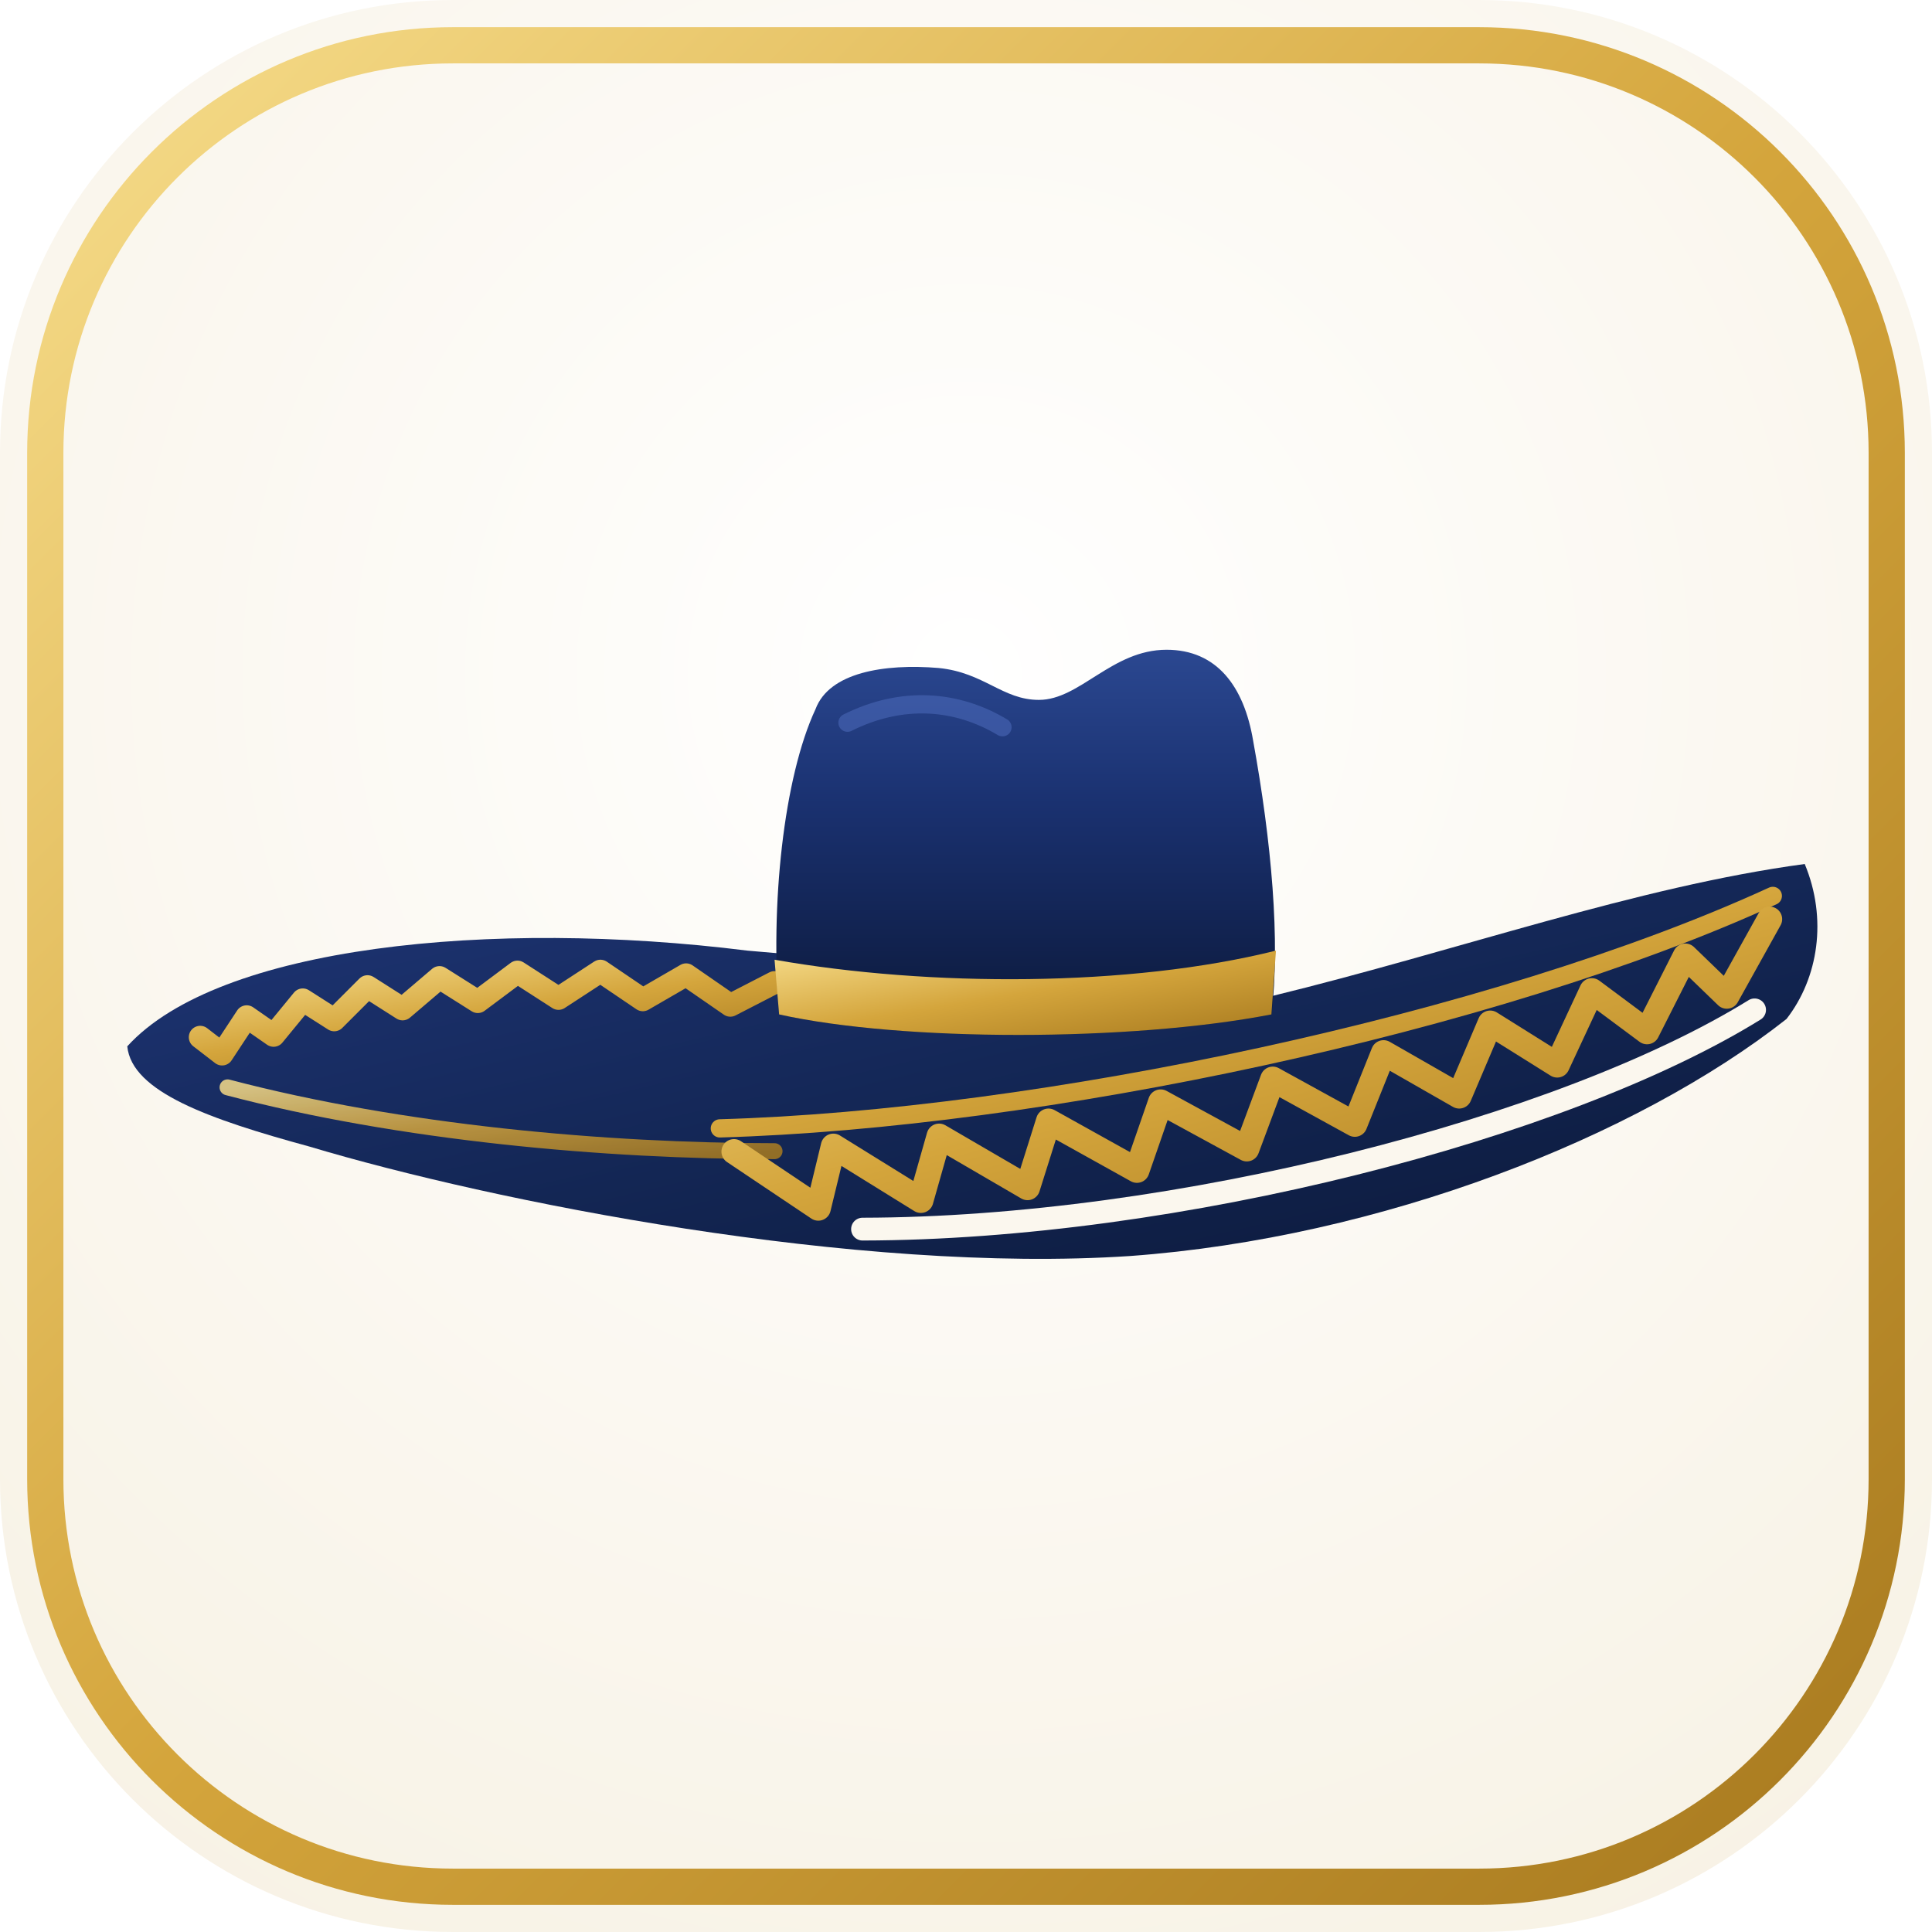
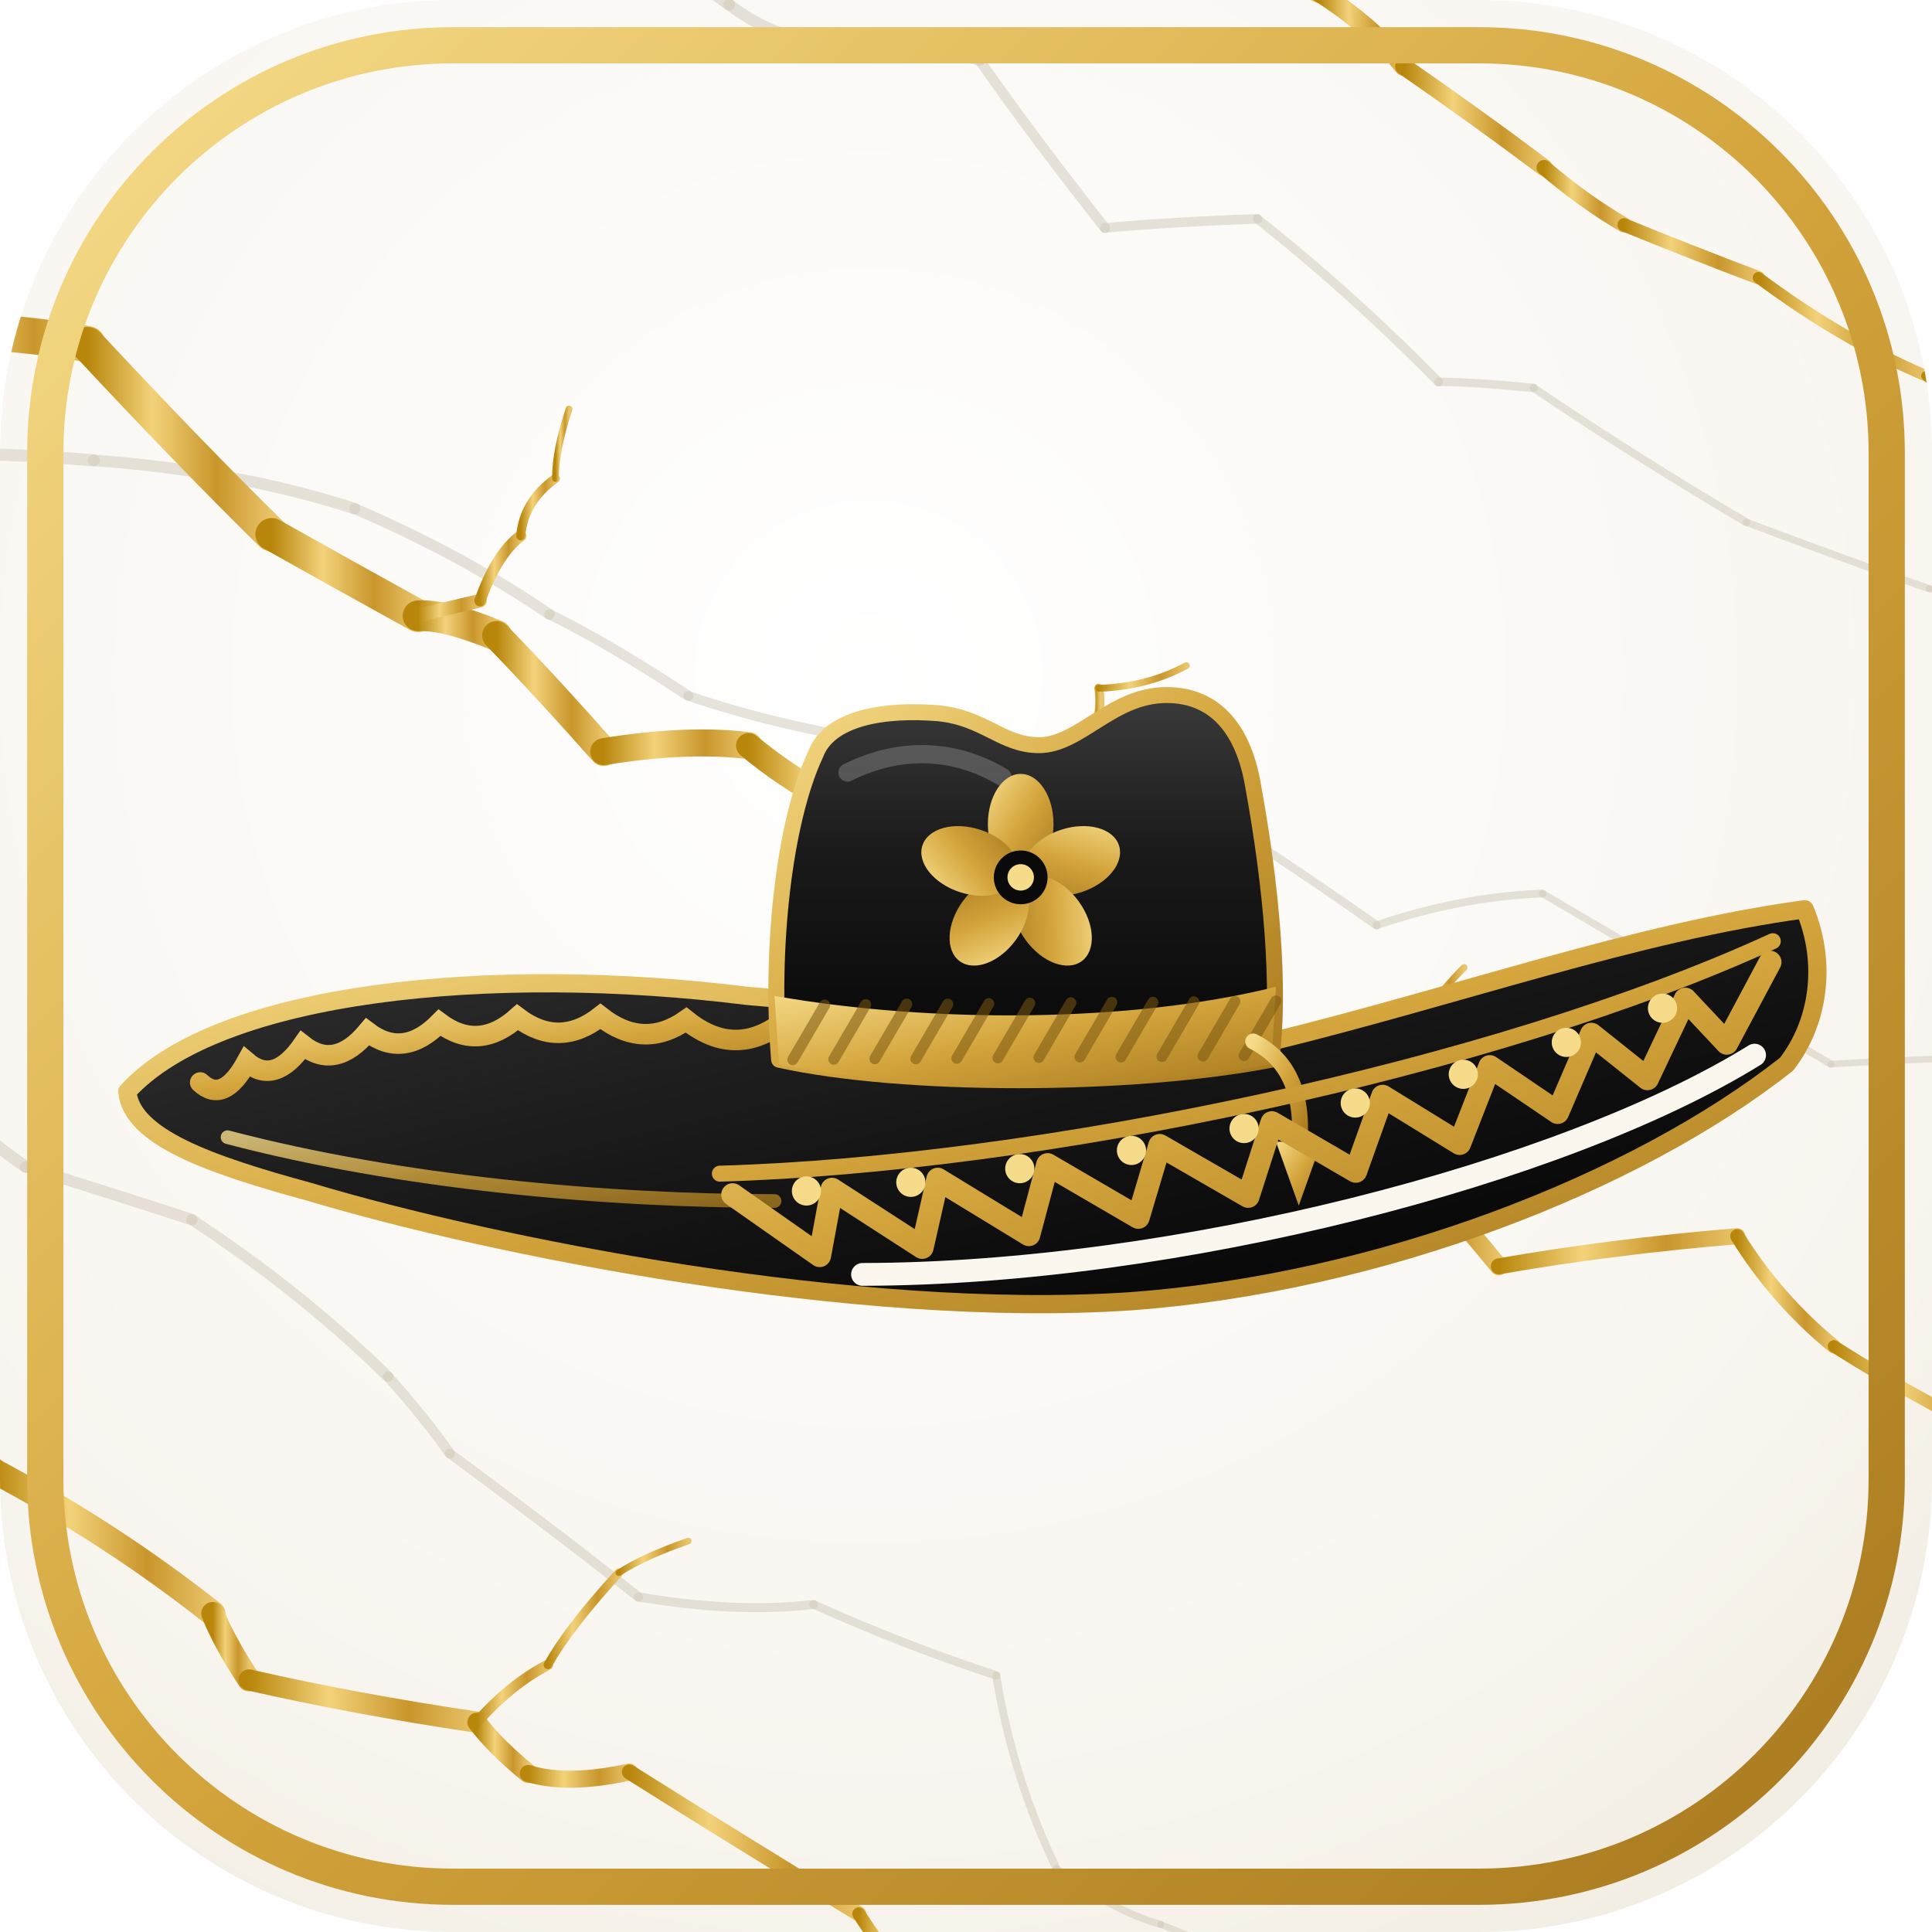
- <svg xmlns="http://www.w3.org/2000/svg" viewBox="0 0 128 128" role="img" aria-label="Bella's Música logo: a navy sombrero seen from the side, its wide brim curling up at both ends, with a gold band and gold zigzag on the brim">
+ <svg xmlns="http://www.w3.org/2000/svg" viewBox="0 0 128 128" role="img" aria-label="Bella's Fiestas logo: a black and gold sombrero on white marble with gold veins">
  <defs>
    <linearGradient id="gold" x1="0" y1="0" x2="1" y2="1">
      <stop offset="0" stop-color="#f6dc8a" />
      <stop offset=".5" stop-color="#d4a53c" />
      <stop offset="1" stop-color="#a87a1f" />
    </linearGradient>
-     <radialGradient id="bg" cx="50%" cy="35%" r="80%">
+     <linearGradient id="vein" x1="0" y1="0" x2="1" y2="0">
+       <stop offset="0" stop-color="#b8860b" />
+       <stop offset=".35" stop-color="#f3d27a" />
+       <stop offset=".7" stop-color="#c9962b" />
+       <stop offset="1" stop-color="#e9c46a" />
+     </linearGradient>
+     <radialGradient id="bg" cx="45%" cy="35%" r="85%">
      <stop offset="0" stop-color="#ffffff" />
-       <stop offset="1" stop-color="#f7f1e3" />
+       <stop offset=".7" stop-color="#f8f5ef" />
+       <stop offset="1" stop-color="#efe9dc" />
    </radialGradient>
    <linearGradient id="crown" x1="0" y1="0" x2="0" y2="1">
-       <stop offset="0" stop-color="#2b4891" />
-       <stop offset=".4" stop-color="#1a3170" />
-       <stop offset="1" stop-color="#0b1838" />
+       <stop offset="0" stop-color="#3b3b3b" />
+       <stop offset=".4" stop-color="#1a1a1a" />
+       <stop offset="1" stop-color="#050505" />
    </linearGradient>
-     <linearGradient id="brim" x1="0" y1="0" x2="1" y2="1">
-       <stop offset="0" stop-color="#1f3678" />
-       <stop offset=".55" stop-color="#132654" />
-       <stop offset="1" stop-color="#0b1838" />
+     <linearGradient id="navy" x1="0" y1="0" x2="1" y2="1">
+       <stop offset="0" stop-color="#333333" />
+       <stop offset=".55" stop-color="#141414" />
+       <stop offset="1" stop-color="#000000" />
    </linearGradient>
+     <clipPath id="tile">
+       <rect width="128" height="128" rx="30" />
+     </clipPath>
  </defs>
  <rect width="128" height="128" rx="30" fill="url(#bg)" />
+   <g clip-path="url(#tile)">
+     <path d="M-6.0 30.0 Q0.3 30.0 6.2 30.5" fill="none" stroke="#cfc8b8" stroke-width="0.80" stroke-linecap="round" opacity="0.5" />
+     <path d="M6.2 30.5 Q15.8 31.2 23.5 33.7" fill="none" stroke="#cfc8b8" stroke-width="0.76" stroke-linecap="round" opacity="0.5" />
+     <path d="M23.5 33.7 Q30.7 36.8 36.4 40.7" fill="none" stroke="#cfc8b8" stroke-width="0.72" stroke-linecap="round" opacity="0.5" />
+     <path d="M36.4 40.7 Q40.3 42.6 45.6 46.1" fill="none" stroke="#cfc8b8" stroke-width="0.68" stroke-linecap="round" opacity="0.5" />
+     <path d="M45.6 46.1 Q52.1 48.3 59.4 49.3" fill="none" stroke="#cfc8b8" stroke-width="0.64" stroke-linecap="round" opacity="0.5" />
+     <path d="M59.4 49.3 Q65.9 49.8 73.7 49.9" fill="none" stroke="#cfc8b8" stroke-width="0.60" stroke-linecap="round" opacity="0.5" />
+     <path d="M73.7 49.9 Q82.7 55.3 91.2 61.3" fill="none" stroke="#cfc8b8" stroke-width="0.56" stroke-linecap="round" opacity="0.5" />
+     <path d="M91.2 61.3 Q96.8 59.4 102.2 59.2" fill="none" stroke="#cfc8b8" stroke-width="0.52" stroke-linecap="round" opacity="0.5" />
+     <path d="M102.2 59.2 Q110.9 64.3 121.3 70.5" fill="none" stroke="#cfc8b8" stroke-width="0.48" stroke-linecap="round" opacity="0.5" />
+     <path d="M121.3 70.5 Q128.0 70.1 134.0 70.0" fill="none" stroke="#cfc8b8" stroke-width="0.44" stroke-linecap="round" opacity="0.5" />
+     <path d="M-6.0 70.0 Q-3.1 74.0 1.7 77.3" fill="none" stroke="#cfc8b8" stroke-width="0.80" stroke-linecap="round" opacity="0.5" />
+     <path d="M1.7 77.3 Q7.8 79.2 12.7 80.8" fill="none" stroke="#cfc8b8" stroke-width="0.76" stroke-linecap="round" opacity="0.5" />
+     <path d="M12.7 80.8 Q20.0 85.6 25.7 91.2" fill="none" stroke="#cfc8b8" stroke-width="0.72" stroke-linecap="round" opacity="0.5" />
+     <path d="M25.7 91.2 Q28.2 94.0 29.8 96.3" fill="none" stroke="#cfc8b8" stroke-width="0.68" stroke-linecap="round" opacity="0.5" />
+     <path d="M29.8 96.3 Q36.2 101.0 42.3 105.8" fill="none" stroke="#cfc8b8" stroke-width="0.64" stroke-linecap="round" opacity="0.5" />
+     <path d="M42.3 105.8 Q48.8 106.9 53.9 106.3" fill="none" stroke="#cfc8b8" stroke-width="0.60" stroke-linecap="round" opacity="0.5" />
+     <path d="M53.9 106.3 Q59.9 109.0 66.0 111.0" fill="none" stroke="#cfc8b8" stroke-width="0.56" stroke-linecap="round" opacity="0.5" />
+     <path d="M66.0 111.0 Q67.1 117.8 70.0 123.8" fill="none" stroke="#cfc8b8" stroke-width="0.52" stroke-linecap="round" opacity="0.5" />
+     <path d="M70.0 123.8 Q73.7 126.6 76.9 127.5" fill="none" stroke="#cfc8b8" stroke-width="0.48" stroke-linecap="round" opacity="0.5" />
+     <path d="M76.9 127.5 Q84.1 130.3 90.0 134.0" fill="none" stroke="#cfc8b8" stroke-width="0.44" stroke-linecap="round" opacity="0.5" />
+     <path d="M40.0 -6.0 Q43.7 -3.0 48.3 0.3" fill="none" stroke="#cfc8b8" stroke-width="0.80" stroke-linecap="round" opacity="0.5" />
+     <path d="M48.3 0.3 Q50.9 2.3 54.0 2.8" fill="none" stroke="#cfc8b8" stroke-width="0.76" stroke-linecap="round" opacity="0.5" />
+     <path d="M54.0 2.8 Q60.4 2.7 64.9 4.0" fill="none" stroke="#cfc8b8" stroke-width="0.72" stroke-linecap="round" opacity="0.5" />
+     <path d="M64.9 4.0 Q68.4 9.0 73.2 15.1" fill="none" stroke="#cfc8b8" stroke-width="0.68" stroke-linecap="round" opacity="0.5" />
+     <path d="M73.2 15.1 Q77.7 14.7 83.3 14.5" fill="none" stroke="#cfc8b8" stroke-width="0.64" stroke-linecap="round" opacity="0.5" />
+     <path d="M83.3 14.5 Q89.5 19.4 95.3 25.3" fill="none" stroke="#cfc8b8" stroke-width="0.60" stroke-linecap="round" opacity="0.5" />
+     <path d="M95.3 25.3 Q97.5 25.3 101.6 25.7" fill="none" stroke="#cfc8b8" stroke-width="0.56" stroke-linecap="round" opacity="0.5" />
+     <path d="M101.6 25.7 Q108.4 30.3 115.7 34.6" fill="none" stroke="#cfc8b8" stroke-width="0.52" stroke-linecap="round" opacity="0.5" />
+     <path d="M115.7 34.6 Q122.6 37.2 127.8 39.0" fill="none" stroke="#cfc8b8" stroke-width="0.48" stroke-linecap="round" opacity="0.5" />
+     <path d="M127.8 39.0 Q130.9 39.8 134.0 40.0" fill="none" stroke="#cfc8b8" stroke-width="0.44" stroke-linecap="round" opacity="0.5" />
+     <path d="M-6.0 22.0 Q-0.4 21.7 5.8 22.8" fill="none" stroke="url(#vein)" stroke-width="2.40" stroke-linecap="round" opacity="1" />
+     <path d="M5.8 22.8 Q12.6 30.1 18.0 35.4" fill="none" stroke="url(#vein)" stroke-width="2.28" stroke-linecap="round" opacity="1" />
+     <path d="M18.0 35.4 Q22.8 38.1 27.7 40.8" fill="none" stroke="url(#vein)" stroke-width="2.16" stroke-linecap="round" opacity="1" />
+     <path d="M27.7 40.8 Q29.5 40.7 32.9 42.1" fill="none" stroke="url(#vein)" stroke-width="2.04" stroke-linecap="round" opacity="1" />
+     <path d="M32.9 42.1 Q36.2 45.5 40.0 49.8" fill="none" stroke="url(#vein)" stroke-width="1.91" stroke-linecap="round" opacity="1" />
+     <path d="M40.0 49.8 Q45.5 48.9 49.6 49.4" fill="none" stroke="url(#vein)" stroke-width="1.79" stroke-linecap="round" opacity="1" />
+     <path d="M49.6 49.4 Q54.4 53.4 61.1 55.6" fill="none" stroke="url(#vein)" stroke-width="1.67" stroke-linecap="round" opacity="1" />
+     <path d="M61.1 55.6 Q66.8 57.0 72.4 59.8" fill="none" stroke="url(#vein)" stroke-width="1.55" stroke-linecap="round" opacity="1" />
+     <path d="M72.4 59.8 Q75.8 62.0 79.0 66.1" fill="none" stroke="url(#vein)" stroke-width="1.43" stroke-linecap="round" opacity="1" />
+     <path d="M79.0 66.1 Q84.6 70.7 90.0 73.5" fill="none" stroke="url(#vein)" stroke-width="1.31" stroke-linecap="round" opacity="1" />
+     <path d="M90.0 73.5 Q95.4 79.1 99.3 83.9" fill="none" stroke="url(#vein)" stroke-width="1.19" stroke-linecap="round" opacity="1" />
+     <path d="M99.3 83.9 Q106.7 82.6 115.1 81.9" fill="none" stroke="url(#vein)" stroke-width="1.06" stroke-linecap="round" opacity="1" />
+     <path d="M115.1 81.9 Q117.7 86.1 121.5 89.2" fill="none" stroke="url(#vein)" stroke-width="0.94" stroke-linecap="round" opacity="1" />
+     <path d="M121.5 89.2 Q127.8 93.2 134.0 96.0" fill="none" stroke="url(#vein)" stroke-width="0.82" stroke-linecap="round" opacity="1" />
+     <path d="M27.7 40.8 Q29.2 40.4 31.8 39.8" fill="none" stroke="url(#vein)" stroke-width="0.90" stroke-linecap="round" opacity="1" />
+     <path d="M31.8 39.8 Q32.9 36.7 34.5 35.5" fill="none" stroke="url(#vein)" stroke-width="0.75" stroke-linecap="round" opacity="1" />
+     <path d="M34.5 35.5 Q34.7 33.2 36.8 31.7" fill="none" stroke="url(#vein)" stroke-width="0.60" stroke-linecap="round" opacity="1" />
+     <path d="M36.8 31.7 Q36.8 29.8 37.7 27.1" fill="none" stroke="url(#vein)" stroke-width="0.45" stroke-linecap="round" opacity="1" />
+     <path d="M61.1 55.6 Q63.8 54.8 67.6 55.2" fill="none" stroke="url(#vein)" stroke-width="0.90" stroke-linecap="round" opacity="1" />
+     <path d="M67.6 55.2 Q70.1 53.0 72.1 49.2" fill="none" stroke="url(#vein)" stroke-width="0.75" stroke-linecap="round" opacity="1" />
+     <path d="M72.1 49.2 Q73.1 47.4 72.8 45.6" fill="none" stroke="url(#vein)" stroke-width="0.60" stroke-linecap="round" opacity="1" />
+     <path d="M72.8 45.6 Q76.0 45.5 78.6 44.1" fill="none" stroke="url(#vein)" stroke-width="0.45" stroke-linecap="round" opacity="1" />
+     <path d="M90.0 73.5 Q91.6 73.6 93.8 72.6" fill="none" stroke="url(#vein)" stroke-width="0.90" stroke-linecap="round" opacity="1" />
+     <path d="M93.8 72.6 Q95.2 70.4 94.8 68.7" fill="none" stroke="url(#vein)" stroke-width="0.75" stroke-linecap="round" opacity="1" />
+     <path d="M94.8 68.7 Q94.0 69.2 93.7 67.9" fill="none" stroke="url(#vein)" stroke-width="0.60" stroke-linecap="round" opacity="1" />
+     <path d="M93.7 67.9 Q95.8 65.3 97.0 64.1" fill="none" stroke="url(#vein)" stroke-width="0.45" stroke-linecap="round" opacity="1" />
+     <path d="M-6.0 96.0 Q-3.4 97.5 -0.5 97.4" fill="none" stroke="url(#vein)" stroke-width="1.80" stroke-linecap="round" opacity="1" />
+     <path d="M-0.5 97.4 Q7.4 101.6 14.1 106.9" fill="none" stroke="url(#vein)" stroke-width="1.67" stroke-linecap="round" opacity="1" />
+     <path d="M14.1 106.9 Q14.8 108.7 16.5 111.3" fill="none" stroke="url(#vein)" stroke-width="1.53" stroke-linecap="round" opacity="1" />
+     <path d="M16.5 111.3 Q23.5 112.9 31.6 114.1" fill="none" stroke="url(#vein)" stroke-width="1.40" stroke-linecap="round" opacity="1" />
+     <path d="M31.6 114.1 Q32.8 115.7 35.0 117.5" fill="none" stroke="url(#vein)" stroke-width="1.27" stroke-linecap="round" opacity="1" />
+     <path d="M35.0 117.5 Q37.6 118.3 41.7 117.4" fill="none" stroke="url(#vein)" stroke-width="1.13" stroke-linecap="round" opacity="1" />
+     <path d="M41.7 117.4 Q49.0 122.0 56.9 126.8" fill="none" stroke="url(#vein)" stroke-width="1.00" stroke-linecap="round" opacity="1" />
+     <path d="M56.9 126.8 Q59.5 130.8 61.8 133.2" fill="none" stroke="url(#vein)" stroke-width="0.87" stroke-linecap="round" opacity="1" />
+     <path d="M61.8 133.2 Q65.7 134.5 70.0 134.0" fill="none" stroke="url(#vein)" stroke-width="0.73" stroke-linecap="round" opacity="1" />
+     <path d="M31.6 114.1 Q33.8 111.6 36.3 110.3" fill="none" stroke="url(#vein)" stroke-width="0.70" stroke-linecap="round" opacity="1" />
+     <path d="M36.3 110.3 Q37.7 107.8 41.0 104.2" fill="none" stroke="url(#vein)" stroke-width="0.57" stroke-linecap="round" opacity="1" />
+     <path d="M41.0 104.2 Q42.7 103.1 45.6 102.1" fill="none" stroke="url(#vein)" stroke-width="0.43" stroke-linecap="round" opacity="1" />
+     <path d="M78.0 -6.0 Q82.8 -2.7 87.4 -0.5" fill="none" stroke="url(#vein)" stroke-width="1.40" stroke-linecap="round" opacity="1" />
+     <path d="M87.4 -0.5 Q91.0 1.8 93.0 4.4" fill="none" stroke="url(#vein)" stroke-width="1.27" stroke-linecap="round" opacity="1" />
+     <path d="M93.0 4.4 Q97.9 7.8 102.3 11.1" fill="none" stroke="url(#vein)" stroke-width="1.14" stroke-linecap="round" opacity="1" />
+     <path d="M102.3 11.1 Q105.0 13.4 107.6 14.9" fill="none" stroke="url(#vein)" stroke-width="1.01" stroke-linecap="round" opacity="1" />
+     <path d="M107.6 14.9 Q112.0 16.7 116.5 18.4" fill="none" stroke="url(#vein)" stroke-width="0.89" stroke-linecap="round" opacity="1" />
+     <path d="M116.5 18.4 Q122.0 22.5 127.6 24.9" fill="none" stroke="url(#vein)" stroke-width="0.76" stroke-linecap="round" opacity="1" />
+     <path d="M127.6 24.9 Q131.2 28.2 134.0 30.0" fill="none" stroke="url(#vein)" stroke-width="0.63" stroke-linecap="round" opacity="1" />
+   </g>
  <rect x="3" y="3" width="122" height="122" rx="27" fill="none" stroke="url(#gold)" stroke-width="2.4" />
-   <g transform="translate(64 66) scale(.302) translate(-254 -262)">
-     <path d="M70 273 C90 251 150 245 206 252 L321 262 C362 252 401 238 438 233 C443 245 441 258 434 267 C401 293 345 315 290 319 C230 323 150 307 110 295 C88 289 71 283 70 273 Z" fill="url(#brim)" />
-     <path d="M86.0 271.0 L90.8 274.7 L96.2 266.5 L102.1 270.6 L108.5 262.8 L115.4 267.2 L122.7 259.9 L130.4 264.8 L138.5 257.9 L146.9 263.2 L155.6 256.7 L164.6 262.5 L173.8 256.5 L183.1 262.8 L192.6 257.3 L202.3 264.0 L212.0 259.0" fill="none" stroke="url(#gold)" stroke-width="5" stroke-linejoin="round" stroke-linecap="round" />
-     <path d="M92 282 C130 292 175 296 212 296" fill="none" stroke="url(#gold)" stroke-width="3.5" stroke-linecap="round" opacity=".85" />
-     <path d="M213 266 C211 242 214 214 221 199 C224 191 236 189 248 190 C258 191 262 197 270 197 C279 197 286 186 298 186 C309 186 315 194 317 206 C321 228 323 250 321 266 C290 272 240 272 213 266 Z" fill="url(#crown)" />
-     <path d="M228 202 C240 196 252 197 262 203" fill="none" stroke="#4a68b8" stroke-width="4" stroke-linecap="round" opacity=".6" />
-     <path d="M212 254 C246 260 290 260 322 252 L321 266 C290 272 240 272 213 266 Z" fill="url(#gold)" />
-     <path d="M200.0 291.0 C270.0 289.0 370.0 268.0 431.0 240.0" fill="none" stroke="url(#gold)" stroke-width="4" stroke-linecap="round" />
-     <path d="M203.1 296.1 L221.6 308.5 L224.9 294.9 L244.1 306.8 L248.1 292.7 L267.5 304.0 L272.1 289.4 L291.5 300.2 L296.7 285.2 L315.6 295.5 L321.3 280.2 L339.3 290.1 L345.6 274.4 L362.2 283.9 L369.0 267.9 L383.7 277.1 L391.3 260.8 L403.4 269.8 L411.8 253.2 L420.9 262.0 L430.3 245.1" fill="none" stroke="url(#gold)" stroke-width="5.5" stroke-linejoin="round" stroke-linecap="round" />
-     <path d="M231.3 313.1 C300.0 313.0 385.0 291.0 427.0 265.0" fill="none" stroke="#fbf7ee" stroke-width="5" stroke-linecap="round" />
+   <g transform="translate(64 69) scale(.302) translate(-254 -262)">
+     <path d="M70 273 C90 251 150 245 206 252 L321 262 C362 252 401 238 438 233 C443 245 441 258 434 267 C401 293 345 315 290 319 C230 323 150 307 110 295 C88 289 71 283 70 273 Z" fill="url(#navy)" stroke="url(#gold)" stroke-width="4" stroke-linejoin="round" />
+     <path d="M86.0 271.0 Q91.1 275.8 96.2 266.5 Q102.3 271.7 108.5 262.8 Q115.6 268.4 122.7 259.9 Q130.6 265.9 138.5 257.9 Q147.1 264.3 155.6 256.7 Q164.7 263.6 173.8 256.5 Q183.2 263.9 192.6 257.3 Q202.3 265.1 212.0 259.0" fill="none" stroke="url(#gold)" stroke-width="4.5" stroke-linecap="round" />
+     <path d="M92 283 C130 293 175 297 212 297" fill="none" stroke="url(#gold)" stroke-width="3" stroke-linecap="round" opacity=".8" />
+     <path d="M213 266 C211 242 214 214 221 199 C224 191 236 189 248 190 C258 191 262 197 270 197 C279 197 286 186 298 186 C309 186 315 194 317 206 C321 228 323 250 321 266 C290 272 240 272 213 266 Z" fill="url(#crown)" stroke="url(#gold)" stroke-width="3.5" stroke-linejoin="round" />
+     <path d="M228 203 C240 197 252 198 262 204" fill="none" stroke="#7a7a7a" stroke-width="4" stroke-linecap="round" opacity=".55" />
+     <ellipse cx="266.0" cy="214.3" rx="7.2" ry="11.0" transform="rotate(0 266.0 214.3)" fill="url(#gold)" />
+     <ellipse cx="277.1" cy="222.4" rx="7.2" ry="11.0" transform="rotate(72 277.1 222.4)" fill="url(#gold)" />
+     <ellipse cx="272.9" cy="235.5" rx="7.2" ry="11.0" transform="rotate(144 272.9 235.5)" fill="url(#gold)" />
+     <ellipse cx="259.1" cy="235.5" rx="7.2" ry="11.0" transform="rotate(216 259.1 235.5)" fill="url(#gold)" />
+     <ellipse cx="254.9" cy="222.4" rx="7.2" ry="11.0" transform="rotate(288 254.9 222.4)" fill="url(#gold)" />
+     <circle cx="266" cy="226" r="5.9" fill="#0a0a0a" />
+     <circle cx="266" cy="226" r="2.9" fill="#f6dc8a" />
+     <path d="M212 252 C246 258 290 258 322 250 L321 267 C290 273 240 273 213 267 Z" fill="url(#gold)" />
+     <path d="M216.0 266.0 l7 -12" stroke="#7a5710" stroke-width="2.4" stroke-linecap="round" opacity=".55" />
+     <path d="M225.0 265.9 l7 -12" stroke="#7a5710" stroke-width="2.4" stroke-linecap="round" opacity=".55" />
+     <path d="M234.0 265.8 l7 -12" stroke="#7a5710" stroke-width="2.4" stroke-linecap="round" opacity=".55" />
+     <path d="M243.0 265.8 l7 -12" stroke="#7a5710" stroke-width="2.4" stroke-linecap="round" opacity=".55" />
+     <path d="M252.0 265.7 l7 -12" stroke="#7a5710" stroke-width="2.4" stroke-linecap="round" opacity=".55" />
+     <path d="M261.0 265.6 l7 -12" stroke="#7a5710" stroke-width="2.4" stroke-linecap="round" opacity=".55" />
+     <path d="M270.0 265.5 l7 -12" stroke="#7a5710" stroke-width="2.4" stroke-linecap="round" opacity=".55" />
+     <path d="M279.0 265.4 l7 -12" stroke="#7a5710" stroke-width="2.4" stroke-linecap="round" opacity=".55" />
+     <path d="M288.0 265.4 l7 -12" stroke="#7a5710" stroke-width="2.4" stroke-linecap="round" opacity=".55" />
+     <path d="M297.0 265.3 l7 -12" stroke="#7a5710" stroke-width="2.4" stroke-linecap="round" opacity=".55" />
+     <path d="M306.0 265.2 l7 -12" stroke="#7a5710" stroke-width="2.4" stroke-linecap="round" opacity=".55" />
+     <path d="M315.0 265.1 l7 -12" stroke="#7a5710" stroke-width="2.4" stroke-linecap="round" opacity=".55" />
+     <path d="M317 262 q12 6 10 24" fill="none" stroke="url(#gold)" stroke-width="3.5" stroke-linecap="round" />
+     <path d="M322 284 l5 14 l5 -14 z" fill="url(#gold)" />
+     <path d="M200.0 291.0 C270.0 289.0 370.0 268.0 431.0 240.0" fill="none" stroke="url(#gold)" stroke-width="3.5" stroke-linecap="round" />
+     <path d="M202.8 295.6 L221.9 309.0 L224.6 294.4 L244.4 307.2 L247.8 292.2 L267.8 304.4 L271.9 289.0 L291.8 300.6 L296.5 284.8 L315.9 296.0 L321.1 279.8 L339.5 290.5 L345.4 274.0 L362.3 284.4 L368.9 267.5 L383.8 277.6 L391.2 260.4 L403.5 270.2 L411.8 252.7 L420.9 262.4 L430.4 244.6" fill="none" stroke="url(#gold)" stroke-width="5" stroke-linejoin="round" stroke-linecap="round" />
+     <circle cx="219.0" cy="294.8" r="3.2" fill="#f6dc8a" />
+     <circle cx="241.9" cy="292.9" r="3.2" fill="#f6dc8a" />
+     <circle cx="265.8" cy="289.9" r="3.2" fill="#f6dc8a" />
+     <circle cx="290.3" cy="285.9" r="3.2" fill="#f6dc8a" />
+     <circle cx="315.0" cy="281.1" r="3.2" fill="#f6dc8a" />
+     <circle cx="339.4" cy="275.5" r="3.2" fill="#f6dc8a" />
+     <circle cx="363.1" cy="269.2" r="3.2" fill="#f6dc8a" />
+     <circle cx="385.7" cy="262.2" r="3.2" fill="#f6dc8a" />
+     <circle cx="406.8" cy="254.7" r="3.2" fill="#f6dc8a" />
+     <path d="M231.3 313.1 C300 313 385 291 427 265" fill="none" stroke="#fbf7ee" stroke-width="5" stroke-linecap="round" />
  </g>
</svg>
